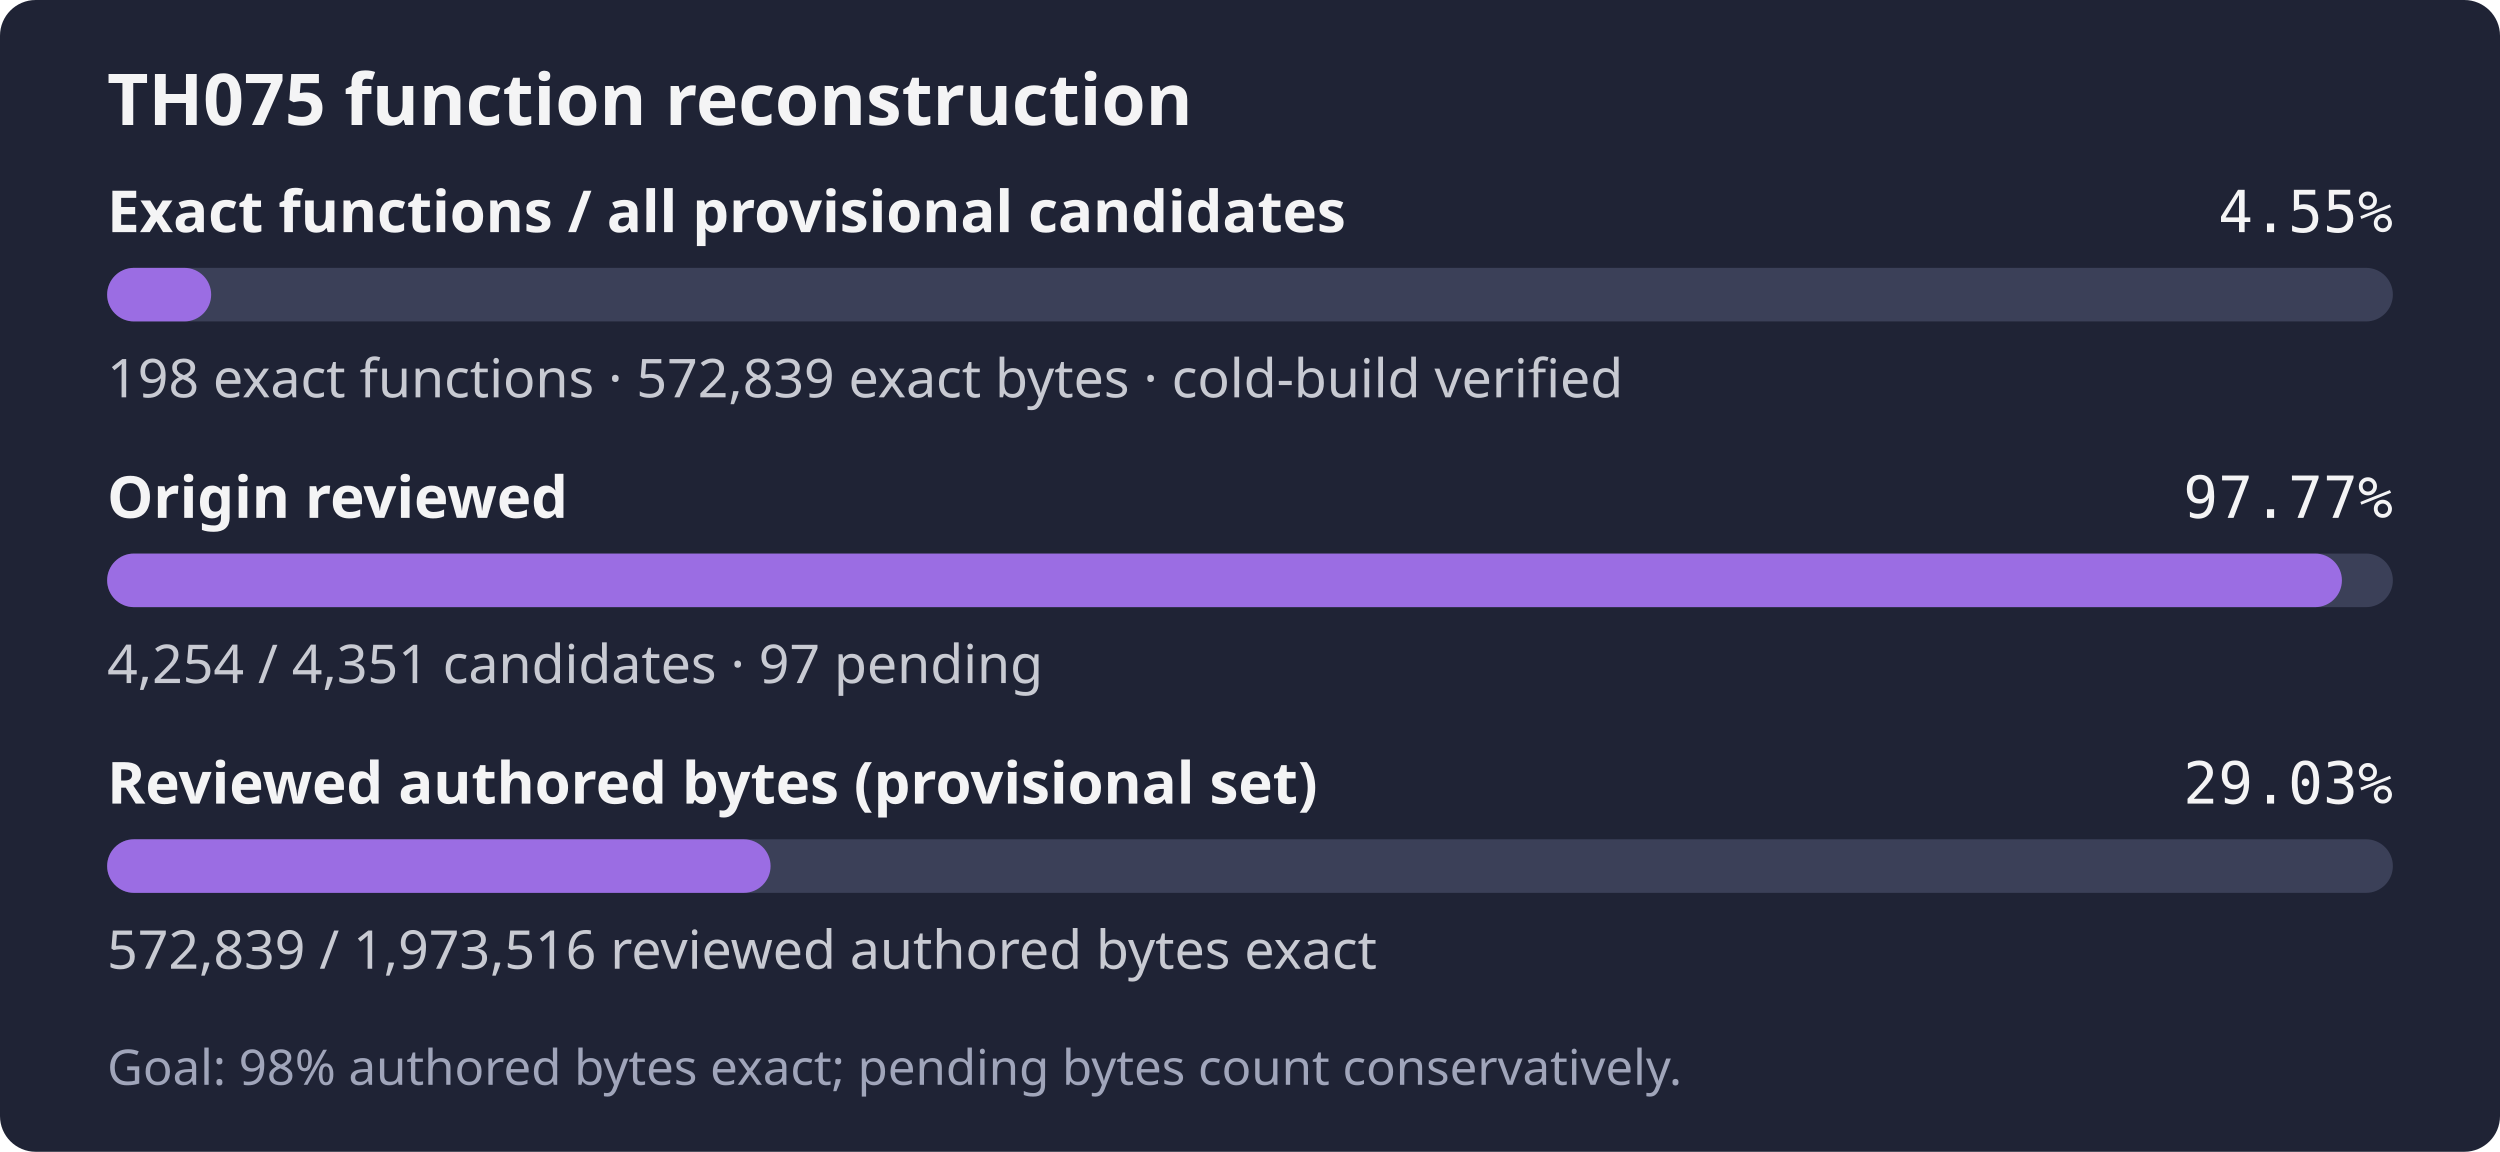
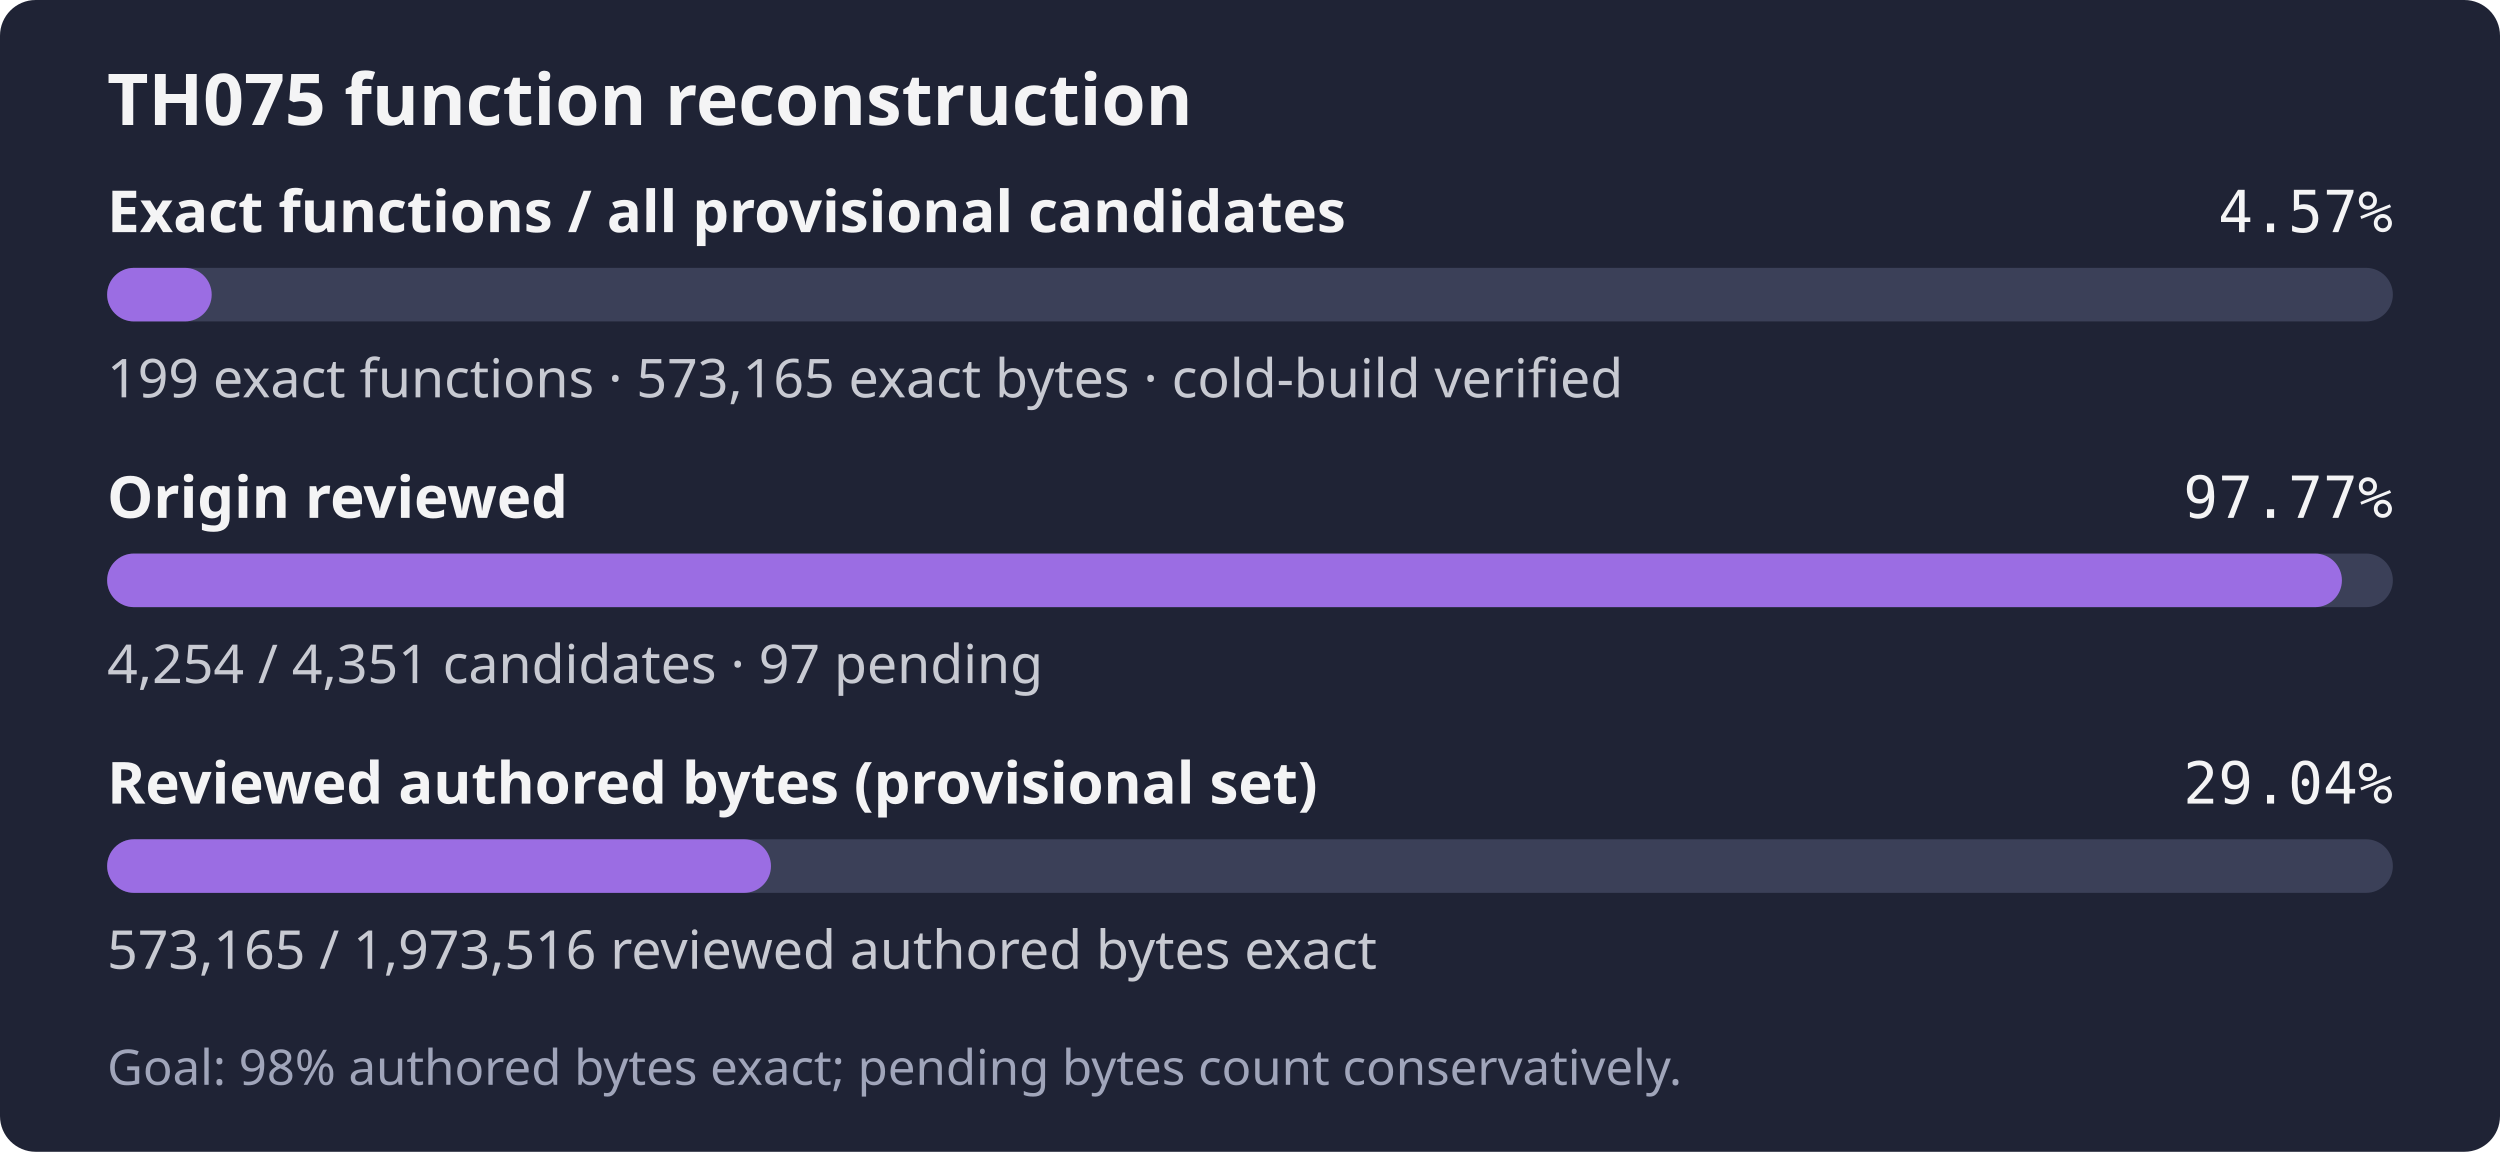
- <svg xmlns="http://www.w3.org/2000/svg" width="560" height="258" role="img" aria-label="TH075: 198 exact functions, 572,839 exact bytes; 4,254 of 4,351 candidates reviewed; Goal: 98% authored bytes exact; pending bytes count conservatively.">
+ <svg xmlns="http://www.w3.org/2000/svg" width="560" height="258" role="img" aria-label="TH075: 199 exact functions, 573,165 exact bytes; 4,254 of 4,351 candidates reviewed; Goal: 98% authored bytes exact; pending bytes count conservatively.">
  <rect width="560" height="258" rx="8" fill="#1f2335" />
  <text x="24" y="28" fill="#f4f4f5" font-family="sans-serif" font-size="16" font-weight="600">TH075 function reconstruction</text>
  <text x="24" y="52" fill="#f4f4f5" font-family="sans-serif" font-size="13" font-weight="600">Exact functions / all provisional candidates</text>
-   <text x="536" y="52" fill="#f4f4f5" text-anchor="end" font-family="monospace" font-size="13">4.55%</text>
+   <text x="536" y="52" fill="#f4f4f5" text-anchor="end" font-family="monospace" font-size="13">4.57%</text>
  <rect x="24" y="60" width="512" height="12" rx="6" fill="#3b4058" />
-   <rect x="24" y="60" width="23.30" height="12" rx="6" fill="#9b6de3" />
-   <text x="24" y="89" fill="#c8cad2" font-family="sans-serif" font-size="12">198 exact functions · 572,839 exact bytes · cold-build verified</text>
+   <rect x="24" y="60" width="23.42" height="12" rx="6" fill="#9b6de3" />
+   <text x="24" y="89" fill="#c8cad2" font-family="sans-serif" font-size="12">199 exact functions · 573,165 exact bytes · cold-build verified</text>
  <text x="24" y="116" fill="#f4f4f5" font-family="sans-serif" font-size="13" font-weight="600">Origin reviewed</text>
  <text x="536" y="116" fill="#f4f4f5" text-anchor="end" font-family="monospace" font-size="13">97.77%</text>
  <rect x="24" y="124" width="512" height="12" rx="6" fill="#3b4058" />
  <rect x="24" y="124" width="500.59" height="12" rx="6" fill="#9b6de3" />
  <text x="24" y="153" fill="#c8cad2" font-family="sans-serif" font-size="12">4,254 / 4,351 candidates · 97 pending</text>
  <text x="24" y="180" fill="#f4f4f5" font-family="sans-serif" font-size="13" font-weight="600">Reviewed authored bytes (provisional set)</text>
-   <text x="536" y="180" fill="#f4f4f5" text-anchor="end" font-family="monospace" font-size="13">29.03%</text>
+   <text x="536" y="180" fill="#f4f4f5" text-anchor="end" font-family="monospace" font-size="13">29.04%</text>
  <rect x="24" y="188" width="512" height="12" rx="6" fill="#3b4058" />
-   <rect x="24" y="188" width="148.61" height="12" rx="6" fill="#9b6de3" />
-   <text x="24" y="217" fill="#c8cad2" font-family="sans-serif" font-size="12">572,839 / 1,973,516 reviewed authored bytes exact</text>
+   <rect x="24" y="188" width="148.70" height="12" rx="6" fill="#9b6de3" />
+   <text x="24" y="217" fill="#c8cad2" font-family="sans-serif" font-size="12">573,165 / 1,973,516 reviewed authored bytes exact</text>
  <text x="24" y="243" fill="#a0a5ba" font-family="sans-serif" font-size="11">Goal: 98% authored bytes exact; pending bytes count conservatively.</text>
</svg>
